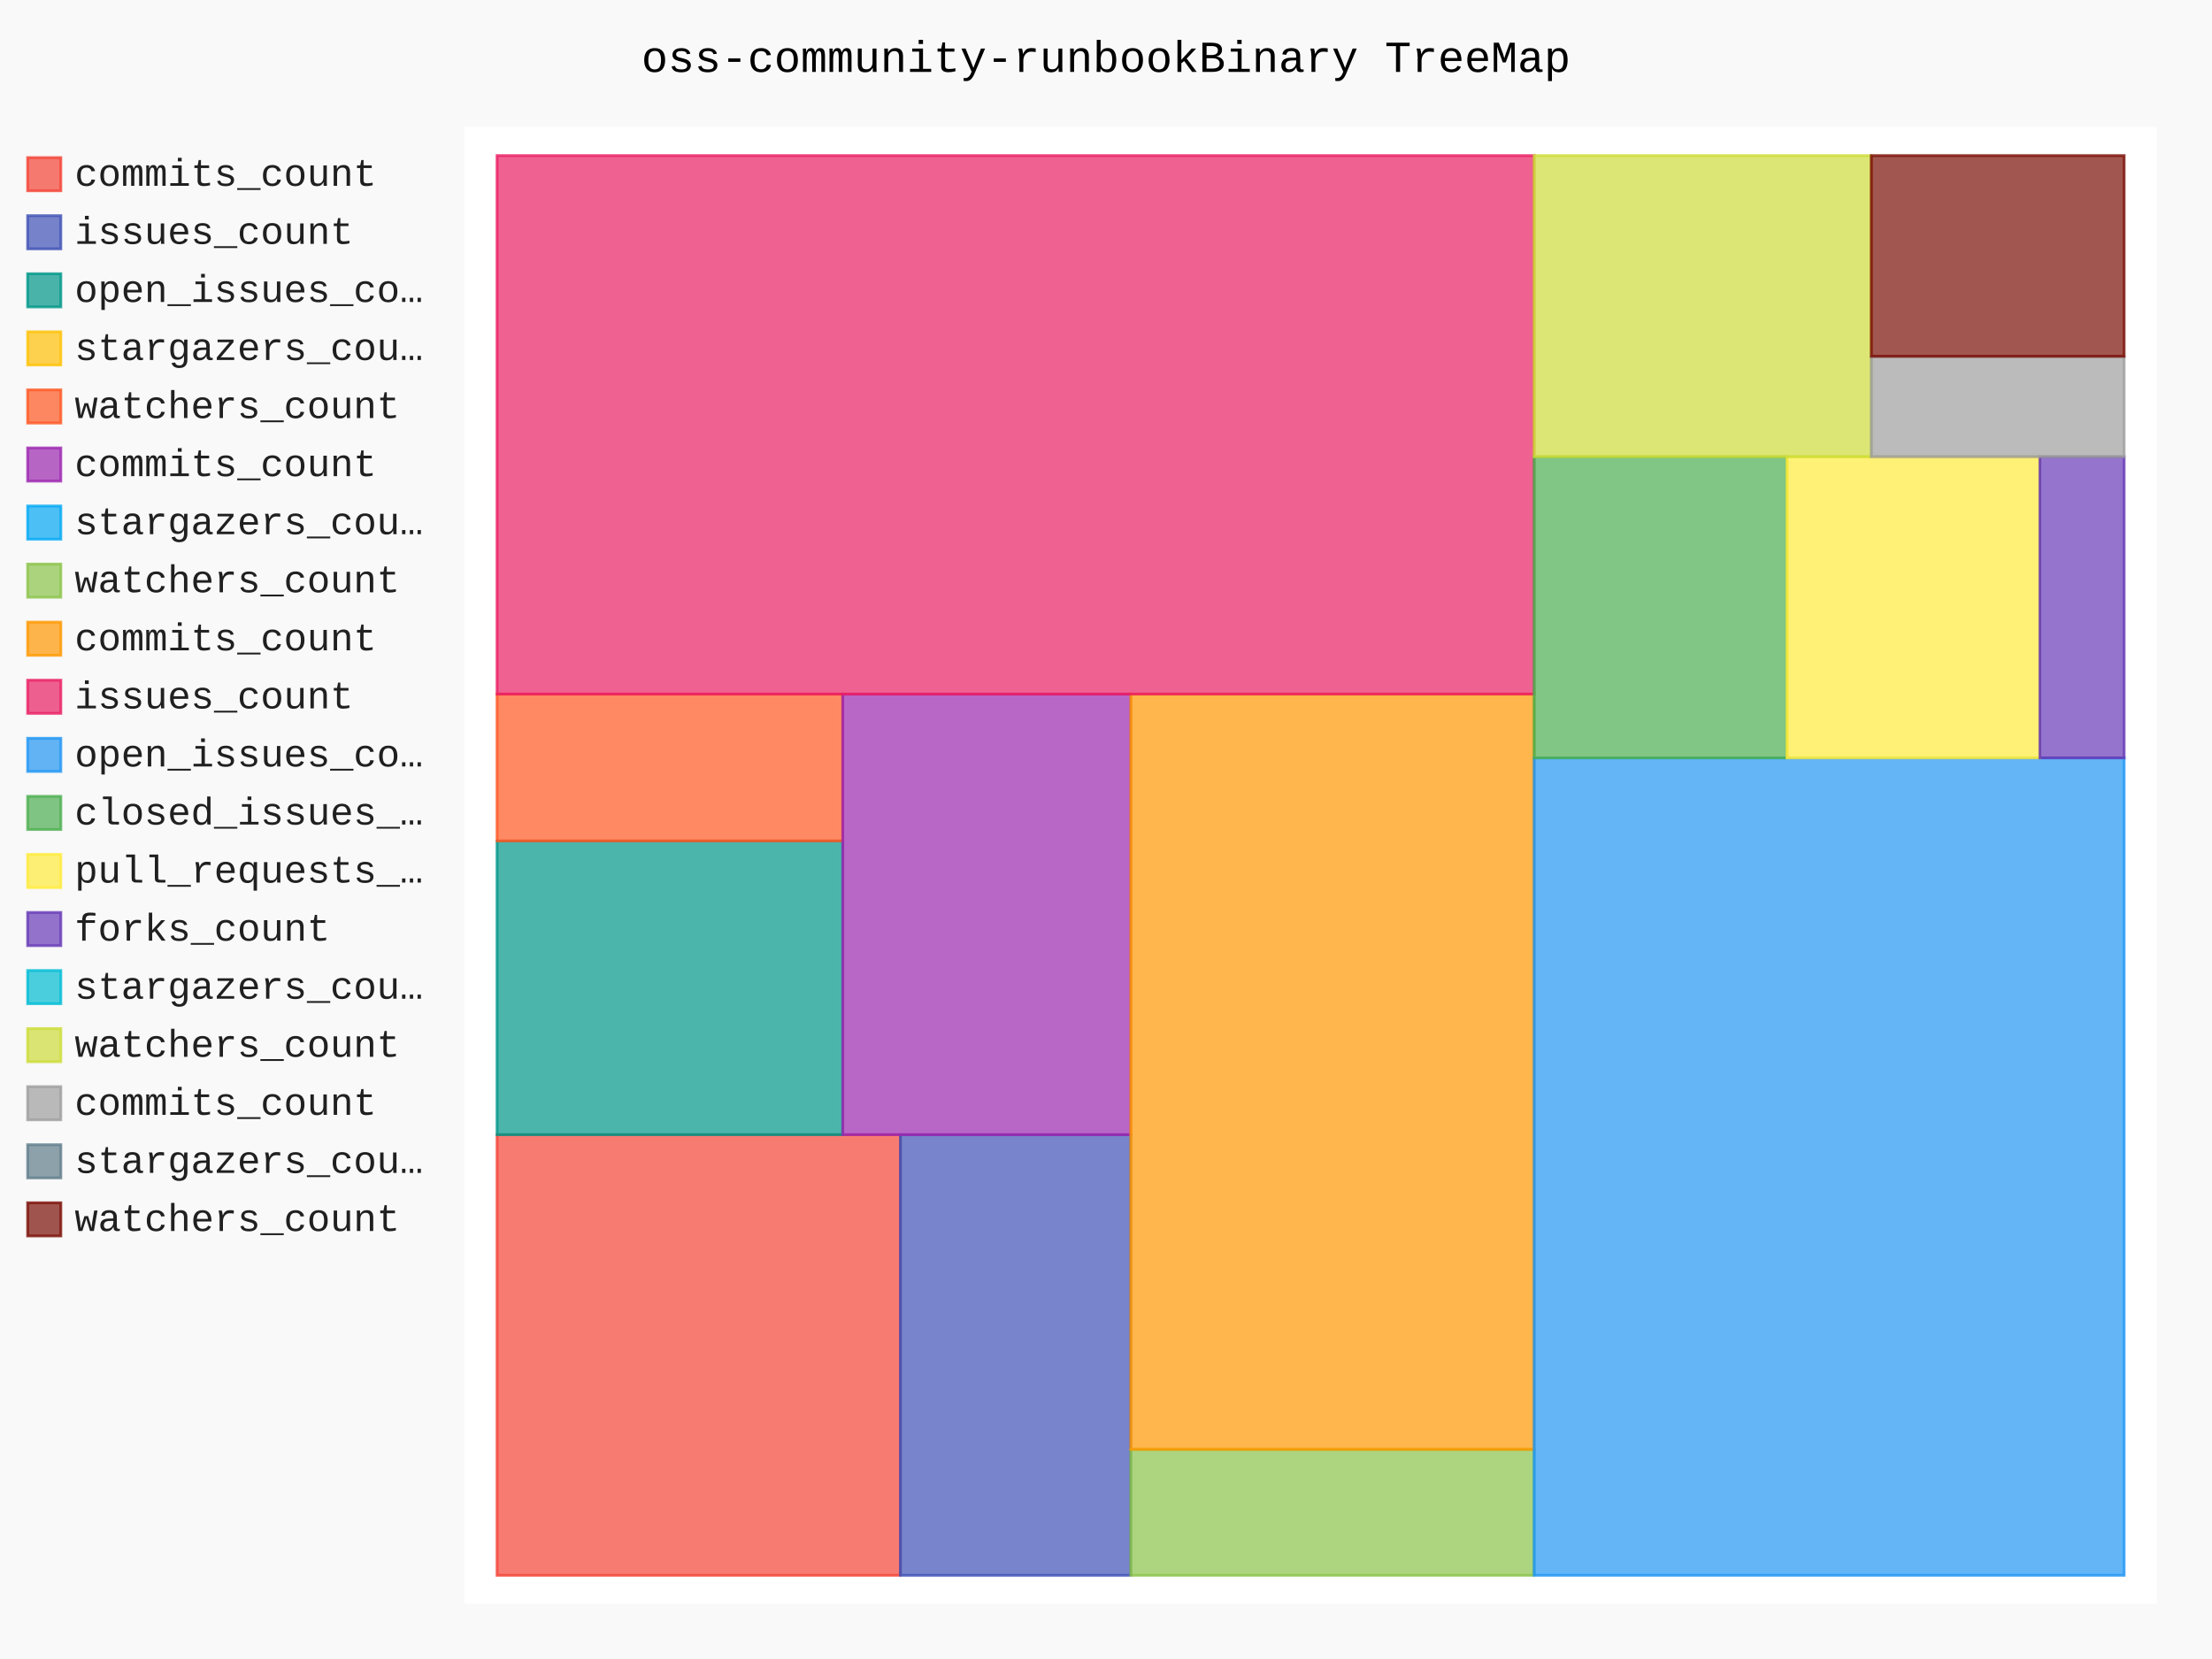
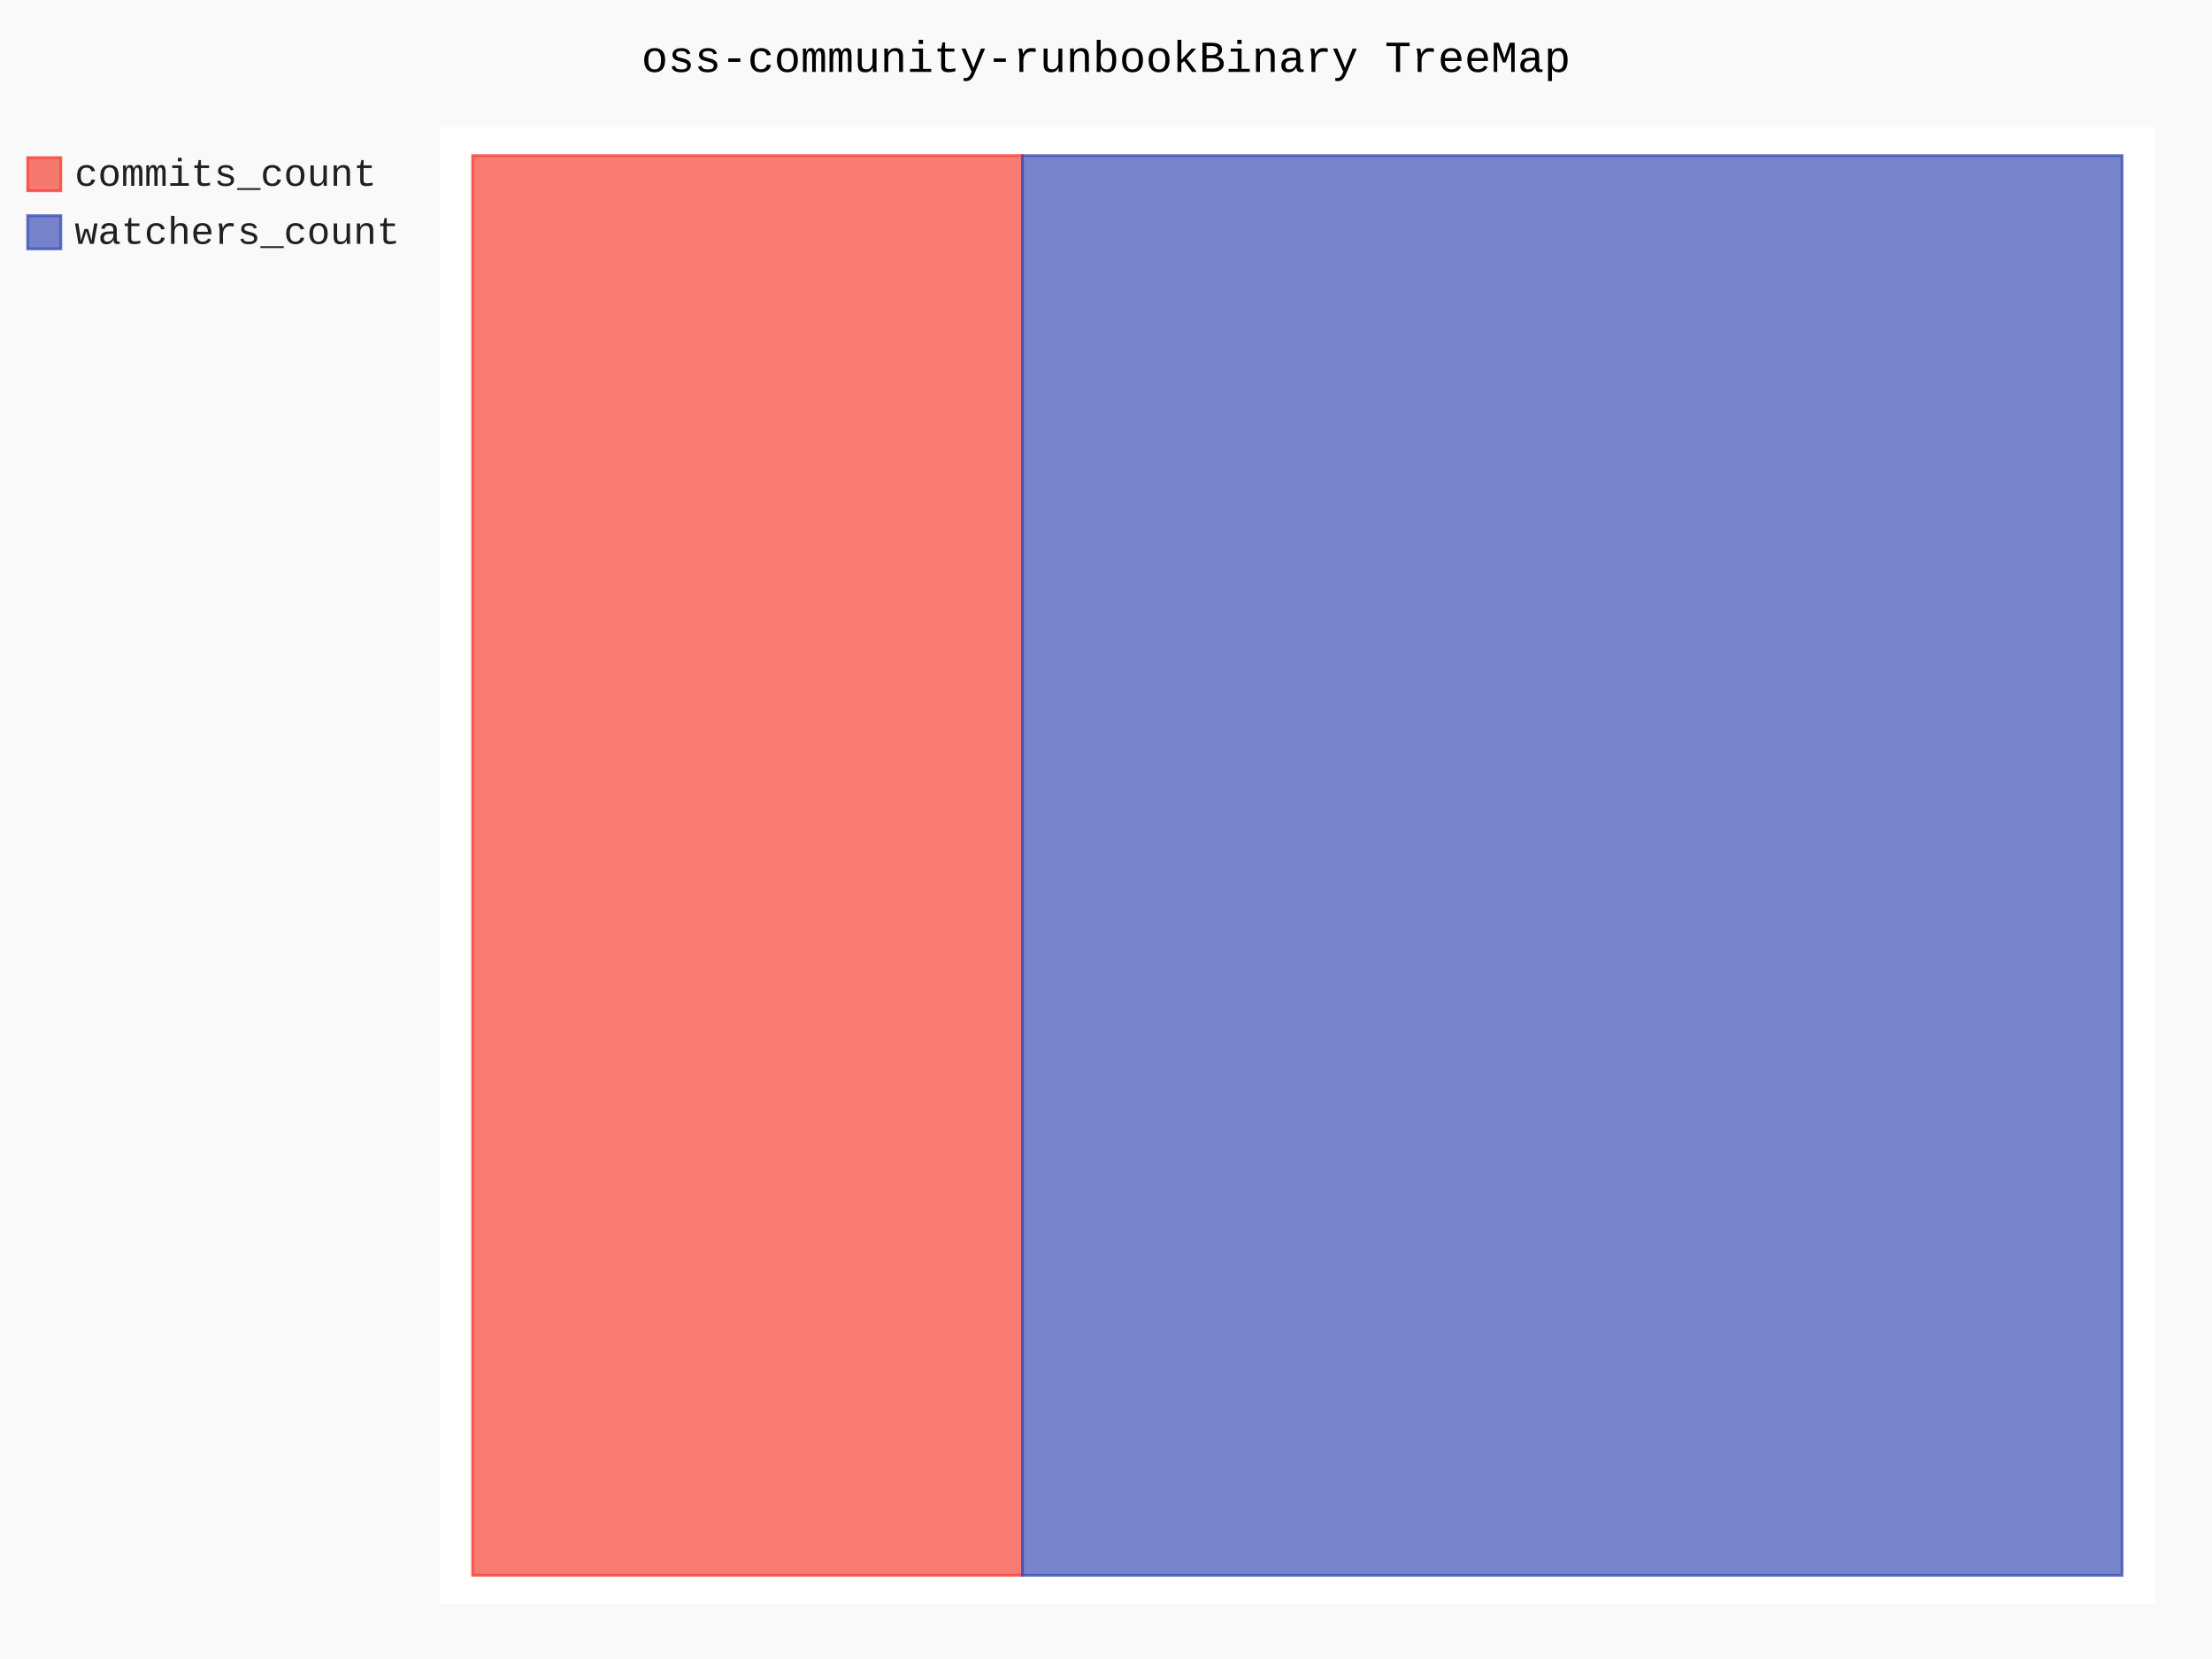
- <svg xmlns="http://www.w3.org/2000/svg" id="chart-81d5522b-9136-4372-a3d3-0214c6725b35" class="pygal-chart" viewBox="0 0 800 600">
+ <svg xmlns="http://www.w3.org/2000/svg" id="chart-efaefeb0-c25b-4424-9096-0a1eb991040b" class="pygal-chart" viewBox="0 0 800 600">
  <defs>
-     <style type="text/css">#chart-81d5522b-9136-4372-a3d3-0214c6725b35{-webkit-user-select:none;-webkit-font-smoothing:antialiased;font-family:Consolas,"Liberation Mono",Menlo,Courier,monospace}#chart-81d5522b-9136-4372-a3d3-0214c6725b35 .title{font-family:Consolas,"Liberation Mono",Menlo,Courier,monospace;font-size:16px}#chart-81d5522b-9136-4372-a3d3-0214c6725b35 .legends .legend text{font-family:Consolas,"Liberation Mono",Menlo,Courier,monospace;font-size:14px}#chart-81d5522b-9136-4372-a3d3-0214c6725b35 .axis text{font-family:Consolas,"Liberation Mono",Menlo,Courier,monospace;font-size:10px}#chart-81d5522b-9136-4372-a3d3-0214c6725b35 .axis text.major{font-family:Consolas,"Liberation Mono",Menlo,Courier,monospace;font-size:10px}#chart-81d5522b-9136-4372-a3d3-0214c6725b35 .text-overlay text.value{font-family:Consolas,"Liberation Mono",Menlo,Courier,monospace;font-size:16px}#chart-81d5522b-9136-4372-a3d3-0214c6725b35 .text-overlay text.label{font-family:Consolas,"Liberation Mono",Menlo,Courier,monospace;font-size:10px}#chart-81d5522b-9136-4372-a3d3-0214c6725b35 .tooltip{font-family:Consolas,"Liberation Mono",Menlo,Courier,monospace;font-size:14px}#chart-81d5522b-9136-4372-a3d3-0214c6725b35 text.no_data{font-family:Consolas,"Liberation Mono",Menlo,Courier,monospace;font-size:64px}
- #chart-81d5522b-9136-4372-a3d3-0214c6725b35{background-color:rgba(249,249,249,1)}#chart-81d5522b-9136-4372-a3d3-0214c6725b35 path,#chart-81d5522b-9136-4372-a3d3-0214c6725b35 line,#chart-81d5522b-9136-4372-a3d3-0214c6725b35 rect,#chart-81d5522b-9136-4372-a3d3-0214c6725b35 circle{-webkit-transition:150ms;-moz-transition:150ms;transition:150ms}#chart-81d5522b-9136-4372-a3d3-0214c6725b35 .graph &gt; .background{fill:rgba(249,249,249,1)}#chart-81d5522b-9136-4372-a3d3-0214c6725b35 .plot &gt; .background{fill:rgba(255,255,255,1)}#chart-81d5522b-9136-4372-a3d3-0214c6725b35 .graph{fill:rgba(0,0,0,.87)}#chart-81d5522b-9136-4372-a3d3-0214c6725b35 text.no_data{fill:rgba(0,0,0,1)}#chart-81d5522b-9136-4372-a3d3-0214c6725b35 .title{fill:rgba(0,0,0,1)}#chart-81d5522b-9136-4372-a3d3-0214c6725b35 .legends .legend text{fill:rgba(0,0,0,.87)}#chart-81d5522b-9136-4372-a3d3-0214c6725b35 .legends .legend:hover text{fill:rgba(0,0,0,1)}#chart-81d5522b-9136-4372-a3d3-0214c6725b35 .axis .line{stroke:rgba(0,0,0,1)}#chart-81d5522b-9136-4372-a3d3-0214c6725b35 .axis .guide.line{stroke:rgba(0,0,0,.54)}#chart-81d5522b-9136-4372-a3d3-0214c6725b35 .axis .major.line{stroke:rgba(0,0,0,.87)}#chart-81d5522b-9136-4372-a3d3-0214c6725b35 .axis text.major{fill:rgba(0,0,0,1)}#chart-81d5522b-9136-4372-a3d3-0214c6725b35 .axis.y .guides:hover .guide.line,#chart-81d5522b-9136-4372-a3d3-0214c6725b35 .line-graph .axis.x .guides:hover .guide.line,#chart-81d5522b-9136-4372-a3d3-0214c6725b35 .stackedline-graph .axis.x .guides:hover .guide.line,#chart-81d5522b-9136-4372-a3d3-0214c6725b35 .xy-graph .axis.x .guides:hover .guide.line{stroke:rgba(0,0,0,1)}#chart-81d5522b-9136-4372-a3d3-0214c6725b35 .axis .guides:hover text{fill:rgba(0,0,0,1)}#chart-81d5522b-9136-4372-a3d3-0214c6725b35 .reactive{fill-opacity:.7;stroke-opacity:.8;stroke-width:1}#chart-81d5522b-9136-4372-a3d3-0214c6725b35 .ci{stroke:rgba(0,0,0,.87)}#chart-81d5522b-9136-4372-a3d3-0214c6725b35 .reactive.active,#chart-81d5522b-9136-4372-a3d3-0214c6725b35 .active .reactive{fill-opacity:.8;stroke-opacity:.9;stroke-width:4}#chart-81d5522b-9136-4372-a3d3-0214c6725b35 .ci .reactive.active{stroke-width:1.5}#chart-81d5522b-9136-4372-a3d3-0214c6725b35 .series text{fill:rgba(0,0,0,1)}#chart-81d5522b-9136-4372-a3d3-0214c6725b35 .tooltip rect{fill:rgba(255,255,255,1);stroke:rgba(0,0,0,1);-webkit-transition:opacity 150ms;-moz-transition:opacity 150ms;transition:opacity 150ms}#chart-81d5522b-9136-4372-a3d3-0214c6725b35 .tooltip .label{fill:rgba(0,0,0,.87)}#chart-81d5522b-9136-4372-a3d3-0214c6725b35 .tooltip .label{fill:rgba(0,0,0,.87)}#chart-81d5522b-9136-4372-a3d3-0214c6725b35 .tooltip .legend{font-size:.8em;fill:rgba(0,0,0,.54)}#chart-81d5522b-9136-4372-a3d3-0214c6725b35 .tooltip .x_label{font-size:.6em;fill:rgba(0,0,0,1)}#chart-81d5522b-9136-4372-a3d3-0214c6725b35 .tooltip .xlink{font-size:.5em;text-decoration:underline}#chart-81d5522b-9136-4372-a3d3-0214c6725b35 .tooltip .value{font-size:1.5em}#chart-81d5522b-9136-4372-a3d3-0214c6725b35 .bound{font-size:.5em}#chart-81d5522b-9136-4372-a3d3-0214c6725b35 .max-value{font-size:.75em;fill:rgba(0,0,0,.54)}#chart-81d5522b-9136-4372-a3d3-0214c6725b35 .map-element{fill:rgba(255,255,255,1);stroke:rgba(0,0,0,.54) !important}#chart-81d5522b-9136-4372-a3d3-0214c6725b35 .map-element .reactive{fill-opacity:inherit;stroke-opacity:inherit}#chart-81d5522b-9136-4372-a3d3-0214c6725b35 .color-0,#chart-81d5522b-9136-4372-a3d3-0214c6725b35 .color-0 a:visited{stroke:#f44336;fill:#f44336}#chart-81d5522b-9136-4372-a3d3-0214c6725b35 .color-1,#chart-81d5522b-9136-4372-a3d3-0214c6725b35 .color-1 a:visited{stroke:#3f51b5;fill:#3f51b5}#chart-81d5522b-9136-4372-a3d3-0214c6725b35 .color-2,#chart-81d5522b-9136-4372-a3d3-0214c6725b35 .color-2 a:visited{stroke:#009688;fill:#009688}#chart-81d5522b-9136-4372-a3d3-0214c6725b35 .color-3,#chart-81d5522b-9136-4372-a3d3-0214c6725b35 .color-3 a:visited{stroke:#ffc107;fill:#ffc107}#chart-81d5522b-9136-4372-a3d3-0214c6725b35 .color-4,#chart-81d5522b-9136-4372-a3d3-0214c6725b35 .color-4 a:visited{stroke:#ff5722;fill:#ff5722}#chart-81d5522b-9136-4372-a3d3-0214c6725b35 .color-5,#chart-81d5522b-9136-4372-a3d3-0214c6725b35 .color-5 a:visited{stroke:#9c27b0;fill:#9c27b0}#chart-81d5522b-9136-4372-a3d3-0214c6725b35 .color-6,#chart-81d5522b-9136-4372-a3d3-0214c6725b35 .color-6 a:visited{stroke:#03a9f4;fill:#03a9f4}#chart-81d5522b-9136-4372-a3d3-0214c6725b35 .color-7,#chart-81d5522b-9136-4372-a3d3-0214c6725b35 .color-7 a:visited{stroke:#8bc34a;fill:#8bc34a}#chart-81d5522b-9136-4372-a3d3-0214c6725b35 .color-8,#chart-81d5522b-9136-4372-a3d3-0214c6725b35 .color-8 a:visited{stroke:#ff9800;fill:#ff9800}#chart-81d5522b-9136-4372-a3d3-0214c6725b35 .color-9,#chart-81d5522b-9136-4372-a3d3-0214c6725b35 .color-9 a:visited{stroke:#e91e63;fill:#e91e63}#chart-81d5522b-9136-4372-a3d3-0214c6725b35 .color-10,#chart-81d5522b-9136-4372-a3d3-0214c6725b35 .color-10 a:visited{stroke:#2196f3;fill:#2196f3}#chart-81d5522b-9136-4372-a3d3-0214c6725b35 .color-11,#chart-81d5522b-9136-4372-a3d3-0214c6725b35 .color-11 a:visited{stroke:#4caf50;fill:#4caf50}#chart-81d5522b-9136-4372-a3d3-0214c6725b35 .color-12,#chart-81d5522b-9136-4372-a3d3-0214c6725b35 .color-12 a:visited{stroke:#ffeb3b;fill:#ffeb3b}#chart-81d5522b-9136-4372-a3d3-0214c6725b35 .color-13,#chart-81d5522b-9136-4372-a3d3-0214c6725b35 .color-13 a:visited{stroke:#673ab7;fill:#673ab7}#chart-81d5522b-9136-4372-a3d3-0214c6725b35 .color-14,#chart-81d5522b-9136-4372-a3d3-0214c6725b35 .color-14 a:visited{stroke:#00bcd4;fill:#00bcd4}#chart-81d5522b-9136-4372-a3d3-0214c6725b35 .color-15,#chart-81d5522b-9136-4372-a3d3-0214c6725b35 .color-15 a:visited{stroke:#cddc39;fill:#cddc39}#chart-81d5522b-9136-4372-a3d3-0214c6725b35 .color-16,#chart-81d5522b-9136-4372-a3d3-0214c6725b35 .color-16 a:visited{stroke:#9e9e9e;fill:#9e9e9e}#chart-81d5522b-9136-4372-a3d3-0214c6725b35 .color-17,#chart-81d5522b-9136-4372-a3d3-0214c6725b35 .color-17 a:visited{stroke:#607d8b;fill:#607d8b}#chart-81d5522b-9136-4372-a3d3-0214c6725b35 .color-18,#chart-81d5522b-9136-4372-a3d3-0214c6725b35 .color-18 a:visited{stroke:#7b0f07;fill:#7b0f07}#chart-81d5522b-9136-4372-a3d3-0214c6725b35 .text-overlay .color-0 text{fill:black}#chart-81d5522b-9136-4372-a3d3-0214c6725b35 .text-overlay .color-1 text{fill:black}#chart-81d5522b-9136-4372-a3d3-0214c6725b35 .text-overlay .color-2 text{fill:black}#chart-81d5522b-9136-4372-a3d3-0214c6725b35 .text-overlay .color-3 text{fill:black}#chart-81d5522b-9136-4372-a3d3-0214c6725b35 .text-overlay .color-4 text{fill:black}#chart-81d5522b-9136-4372-a3d3-0214c6725b35 .text-overlay .color-5 text{fill:black}#chart-81d5522b-9136-4372-a3d3-0214c6725b35 .text-overlay .color-6 text{fill:black}#chart-81d5522b-9136-4372-a3d3-0214c6725b35 .text-overlay .color-7 text{fill:black}#chart-81d5522b-9136-4372-a3d3-0214c6725b35 .text-overlay .color-8 text{fill:black}#chart-81d5522b-9136-4372-a3d3-0214c6725b35 .text-overlay .color-9 text{fill:black}#chart-81d5522b-9136-4372-a3d3-0214c6725b35 .text-overlay .color-10 text{fill:black}#chart-81d5522b-9136-4372-a3d3-0214c6725b35 .text-overlay .color-11 text{fill:black}#chart-81d5522b-9136-4372-a3d3-0214c6725b35 .text-overlay .color-12 text{fill:black}#chart-81d5522b-9136-4372-a3d3-0214c6725b35 .text-overlay .color-13 text{fill:black}#chart-81d5522b-9136-4372-a3d3-0214c6725b35 .text-overlay .color-14 text{fill:black}#chart-81d5522b-9136-4372-a3d3-0214c6725b35 .text-overlay .color-15 text{fill:black}#chart-81d5522b-9136-4372-a3d3-0214c6725b35 .text-overlay .color-16 text{fill:black}#chart-81d5522b-9136-4372-a3d3-0214c6725b35 .text-overlay .color-17 text{fill:black}#chart-81d5522b-9136-4372-a3d3-0214c6725b35 .text-overlay .color-18 text{fill:black}
- #chart-81d5522b-9136-4372-a3d3-0214c6725b35 text.no_data{text-anchor:middle}#chart-81d5522b-9136-4372-a3d3-0214c6725b35 .guide.line{fill:none}#chart-81d5522b-9136-4372-a3d3-0214c6725b35 .centered{text-anchor:middle}#chart-81d5522b-9136-4372-a3d3-0214c6725b35 .title{text-anchor:middle}#chart-81d5522b-9136-4372-a3d3-0214c6725b35 .legends .legend text{fill-opacity:1}#chart-81d5522b-9136-4372-a3d3-0214c6725b35 .axis.x text{text-anchor:middle}#chart-81d5522b-9136-4372-a3d3-0214c6725b35 .axis.x:not(.web) text[transform]{text-anchor:start}#chart-81d5522b-9136-4372-a3d3-0214c6725b35 .axis.x:not(.web) text[transform].backwards{text-anchor:end}#chart-81d5522b-9136-4372-a3d3-0214c6725b35 .axis.y text{text-anchor:end}#chart-81d5522b-9136-4372-a3d3-0214c6725b35 .axis.y text[transform].backwards{text-anchor:start}#chart-81d5522b-9136-4372-a3d3-0214c6725b35 .axis.y2 text{text-anchor:start}#chart-81d5522b-9136-4372-a3d3-0214c6725b35 .axis.y2 text[transform].backwards{text-anchor:end}#chart-81d5522b-9136-4372-a3d3-0214c6725b35 .axis .guide.line{stroke-dasharray:4,4;stroke:black}#chart-81d5522b-9136-4372-a3d3-0214c6725b35 .axis .major.guide.line{stroke-dasharray:6,6;stroke:black}#chart-81d5522b-9136-4372-a3d3-0214c6725b35 .horizontal .axis.y .guide.line,#chart-81d5522b-9136-4372-a3d3-0214c6725b35 .horizontal .axis.y2 .guide.line,#chart-81d5522b-9136-4372-a3d3-0214c6725b35 .vertical .axis.x .guide.line{opacity:0}#chart-81d5522b-9136-4372-a3d3-0214c6725b35 .horizontal .axis.always_show .guide.line,#chart-81d5522b-9136-4372-a3d3-0214c6725b35 .vertical .axis.always_show .guide.line{opacity:1 !important}#chart-81d5522b-9136-4372-a3d3-0214c6725b35 .axis.y .guides:hover .guide.line,#chart-81d5522b-9136-4372-a3d3-0214c6725b35 .axis.y2 .guides:hover .guide.line,#chart-81d5522b-9136-4372-a3d3-0214c6725b35 .axis.x .guides:hover .guide.line{opacity:1}#chart-81d5522b-9136-4372-a3d3-0214c6725b35 .axis .guides:hover text{opacity:1}#chart-81d5522b-9136-4372-a3d3-0214c6725b35 .nofill{fill:none}#chart-81d5522b-9136-4372-a3d3-0214c6725b35 .subtle-fill{fill-opacity:.2}#chart-81d5522b-9136-4372-a3d3-0214c6725b35 .dot{stroke-width:1px;fill-opacity:1;stroke-opacity:1}#chart-81d5522b-9136-4372-a3d3-0214c6725b35 .dot.active{stroke-width:5px}#chart-81d5522b-9136-4372-a3d3-0214c6725b35 .dot.negative{fill:transparent}#chart-81d5522b-9136-4372-a3d3-0214c6725b35 text,#chart-81d5522b-9136-4372-a3d3-0214c6725b35 tspan{stroke:none !important}#chart-81d5522b-9136-4372-a3d3-0214c6725b35 .series text.active{opacity:1}#chart-81d5522b-9136-4372-a3d3-0214c6725b35 .tooltip rect{fill-opacity:.95;stroke-width:.5}#chart-81d5522b-9136-4372-a3d3-0214c6725b35 .tooltip text{fill-opacity:1}#chart-81d5522b-9136-4372-a3d3-0214c6725b35 .showable{visibility:hidden}#chart-81d5522b-9136-4372-a3d3-0214c6725b35 .showable.shown{visibility:visible}#chart-81d5522b-9136-4372-a3d3-0214c6725b35 .gauge-background{fill:rgba(229,229,229,1);stroke:none}#chart-81d5522b-9136-4372-a3d3-0214c6725b35 .bg-lines{stroke:rgba(249,249,249,1);stroke-width:2px}</style>
+     <style type="text/css">#chart-efaefeb0-c25b-4424-9096-0a1eb991040b{-webkit-user-select:none;-webkit-font-smoothing:antialiased;font-family:Consolas,"Liberation Mono",Menlo,Courier,monospace}#chart-efaefeb0-c25b-4424-9096-0a1eb991040b .title{font-family:Consolas,"Liberation Mono",Menlo,Courier,monospace;font-size:16px}#chart-efaefeb0-c25b-4424-9096-0a1eb991040b .legends .legend text{font-family:Consolas,"Liberation Mono",Menlo,Courier,monospace;font-size:14px}#chart-efaefeb0-c25b-4424-9096-0a1eb991040b .axis text{font-family:Consolas,"Liberation Mono",Menlo,Courier,monospace;font-size:10px}#chart-efaefeb0-c25b-4424-9096-0a1eb991040b .axis text.major{font-family:Consolas,"Liberation Mono",Menlo,Courier,monospace;font-size:10px}#chart-efaefeb0-c25b-4424-9096-0a1eb991040b .text-overlay text.value{font-family:Consolas,"Liberation Mono",Menlo,Courier,monospace;font-size:16px}#chart-efaefeb0-c25b-4424-9096-0a1eb991040b .text-overlay text.label{font-family:Consolas,"Liberation Mono",Menlo,Courier,monospace;font-size:10px}#chart-efaefeb0-c25b-4424-9096-0a1eb991040b .tooltip{font-family:Consolas,"Liberation Mono",Menlo,Courier,monospace;font-size:14px}#chart-efaefeb0-c25b-4424-9096-0a1eb991040b text.no_data{font-family:Consolas,"Liberation Mono",Menlo,Courier,monospace;font-size:64px}
+ #chart-efaefeb0-c25b-4424-9096-0a1eb991040b{background-color:rgba(249,249,249,1)}#chart-efaefeb0-c25b-4424-9096-0a1eb991040b path,#chart-efaefeb0-c25b-4424-9096-0a1eb991040b line,#chart-efaefeb0-c25b-4424-9096-0a1eb991040b rect,#chart-efaefeb0-c25b-4424-9096-0a1eb991040b circle{-webkit-transition:150ms;-moz-transition:150ms;transition:150ms}#chart-efaefeb0-c25b-4424-9096-0a1eb991040b .graph &gt; .background{fill:rgba(249,249,249,1)}#chart-efaefeb0-c25b-4424-9096-0a1eb991040b .plot &gt; .background{fill:rgba(255,255,255,1)}#chart-efaefeb0-c25b-4424-9096-0a1eb991040b .graph{fill:rgba(0,0,0,.87)}#chart-efaefeb0-c25b-4424-9096-0a1eb991040b text.no_data{fill:rgba(0,0,0,1)}#chart-efaefeb0-c25b-4424-9096-0a1eb991040b .title{fill:rgba(0,0,0,1)}#chart-efaefeb0-c25b-4424-9096-0a1eb991040b .legends .legend text{fill:rgba(0,0,0,.87)}#chart-efaefeb0-c25b-4424-9096-0a1eb991040b .legends .legend:hover text{fill:rgba(0,0,0,1)}#chart-efaefeb0-c25b-4424-9096-0a1eb991040b .axis .line{stroke:rgba(0,0,0,1)}#chart-efaefeb0-c25b-4424-9096-0a1eb991040b .axis .guide.line{stroke:rgba(0,0,0,.54)}#chart-efaefeb0-c25b-4424-9096-0a1eb991040b .axis .major.line{stroke:rgba(0,0,0,.87)}#chart-efaefeb0-c25b-4424-9096-0a1eb991040b .axis text.major{fill:rgba(0,0,0,1)}#chart-efaefeb0-c25b-4424-9096-0a1eb991040b .axis.y .guides:hover .guide.line,#chart-efaefeb0-c25b-4424-9096-0a1eb991040b .line-graph .axis.x .guides:hover .guide.line,#chart-efaefeb0-c25b-4424-9096-0a1eb991040b .stackedline-graph .axis.x .guides:hover .guide.line,#chart-efaefeb0-c25b-4424-9096-0a1eb991040b .xy-graph .axis.x .guides:hover .guide.line{stroke:rgba(0,0,0,1)}#chart-efaefeb0-c25b-4424-9096-0a1eb991040b .axis .guides:hover text{fill:rgba(0,0,0,1)}#chart-efaefeb0-c25b-4424-9096-0a1eb991040b .reactive{fill-opacity:.7;stroke-opacity:.8;stroke-width:1}#chart-efaefeb0-c25b-4424-9096-0a1eb991040b .ci{stroke:rgba(0,0,0,.87)}#chart-efaefeb0-c25b-4424-9096-0a1eb991040b .reactive.active,#chart-efaefeb0-c25b-4424-9096-0a1eb991040b .active .reactive{fill-opacity:.8;stroke-opacity:.9;stroke-width:4}#chart-efaefeb0-c25b-4424-9096-0a1eb991040b .ci .reactive.active{stroke-width:1.5}#chart-efaefeb0-c25b-4424-9096-0a1eb991040b .series text{fill:rgba(0,0,0,1)}#chart-efaefeb0-c25b-4424-9096-0a1eb991040b .tooltip rect{fill:rgba(255,255,255,1);stroke:rgba(0,0,0,1);-webkit-transition:opacity 150ms;-moz-transition:opacity 150ms;transition:opacity 150ms}#chart-efaefeb0-c25b-4424-9096-0a1eb991040b .tooltip .label{fill:rgba(0,0,0,.87)}#chart-efaefeb0-c25b-4424-9096-0a1eb991040b .tooltip .label{fill:rgba(0,0,0,.87)}#chart-efaefeb0-c25b-4424-9096-0a1eb991040b .tooltip .legend{font-size:.8em;fill:rgba(0,0,0,.54)}#chart-efaefeb0-c25b-4424-9096-0a1eb991040b .tooltip .x_label{font-size:.6em;fill:rgba(0,0,0,1)}#chart-efaefeb0-c25b-4424-9096-0a1eb991040b .tooltip .xlink{font-size:.5em;text-decoration:underline}#chart-efaefeb0-c25b-4424-9096-0a1eb991040b .tooltip .value{font-size:1.5em}#chart-efaefeb0-c25b-4424-9096-0a1eb991040b .bound{font-size:.5em}#chart-efaefeb0-c25b-4424-9096-0a1eb991040b .max-value{font-size:.75em;fill:rgba(0,0,0,.54)}#chart-efaefeb0-c25b-4424-9096-0a1eb991040b .map-element{fill:rgba(255,255,255,1);stroke:rgba(0,0,0,.54) !important}#chart-efaefeb0-c25b-4424-9096-0a1eb991040b .map-element .reactive{fill-opacity:inherit;stroke-opacity:inherit}#chart-efaefeb0-c25b-4424-9096-0a1eb991040b .color-0,#chart-efaefeb0-c25b-4424-9096-0a1eb991040b .color-0 a:visited{stroke:#F44336;fill:#F44336}#chart-efaefeb0-c25b-4424-9096-0a1eb991040b .color-1,#chart-efaefeb0-c25b-4424-9096-0a1eb991040b .color-1 a:visited{stroke:#3F51B5;fill:#3F51B5}#chart-efaefeb0-c25b-4424-9096-0a1eb991040b .text-overlay .color-0 text{fill:black}#chart-efaefeb0-c25b-4424-9096-0a1eb991040b .text-overlay .color-1 text{fill:black}
+ #chart-efaefeb0-c25b-4424-9096-0a1eb991040b text.no_data{text-anchor:middle}#chart-efaefeb0-c25b-4424-9096-0a1eb991040b .guide.line{fill:none}#chart-efaefeb0-c25b-4424-9096-0a1eb991040b .centered{text-anchor:middle}#chart-efaefeb0-c25b-4424-9096-0a1eb991040b .title{text-anchor:middle}#chart-efaefeb0-c25b-4424-9096-0a1eb991040b .legends .legend text{fill-opacity:1}#chart-efaefeb0-c25b-4424-9096-0a1eb991040b .axis.x text{text-anchor:middle}#chart-efaefeb0-c25b-4424-9096-0a1eb991040b .axis.x:not(.web) text[transform]{text-anchor:start}#chart-efaefeb0-c25b-4424-9096-0a1eb991040b .axis.x:not(.web) text[transform].backwards{text-anchor:end}#chart-efaefeb0-c25b-4424-9096-0a1eb991040b .axis.y text{text-anchor:end}#chart-efaefeb0-c25b-4424-9096-0a1eb991040b .axis.y text[transform].backwards{text-anchor:start}#chart-efaefeb0-c25b-4424-9096-0a1eb991040b .axis.y2 text{text-anchor:start}#chart-efaefeb0-c25b-4424-9096-0a1eb991040b .axis.y2 text[transform].backwards{text-anchor:end}#chart-efaefeb0-c25b-4424-9096-0a1eb991040b .axis .guide.line{stroke-dasharray:4,4;stroke:black}#chart-efaefeb0-c25b-4424-9096-0a1eb991040b .axis .major.guide.line{stroke-dasharray:6,6;stroke:black}#chart-efaefeb0-c25b-4424-9096-0a1eb991040b .horizontal .axis.y .guide.line,#chart-efaefeb0-c25b-4424-9096-0a1eb991040b .horizontal .axis.y2 .guide.line,#chart-efaefeb0-c25b-4424-9096-0a1eb991040b .vertical .axis.x .guide.line{opacity:0}#chart-efaefeb0-c25b-4424-9096-0a1eb991040b .horizontal .axis.always_show .guide.line,#chart-efaefeb0-c25b-4424-9096-0a1eb991040b .vertical .axis.always_show .guide.line{opacity:1 !important}#chart-efaefeb0-c25b-4424-9096-0a1eb991040b .axis.y .guides:hover .guide.line,#chart-efaefeb0-c25b-4424-9096-0a1eb991040b .axis.y2 .guides:hover .guide.line,#chart-efaefeb0-c25b-4424-9096-0a1eb991040b .axis.x .guides:hover .guide.line{opacity:1}#chart-efaefeb0-c25b-4424-9096-0a1eb991040b .axis .guides:hover text{opacity:1}#chart-efaefeb0-c25b-4424-9096-0a1eb991040b .nofill{fill:none}#chart-efaefeb0-c25b-4424-9096-0a1eb991040b .subtle-fill{fill-opacity:.2}#chart-efaefeb0-c25b-4424-9096-0a1eb991040b .dot{stroke-width:1px;fill-opacity:1;stroke-opacity:1}#chart-efaefeb0-c25b-4424-9096-0a1eb991040b .dot.active{stroke-width:5px}#chart-efaefeb0-c25b-4424-9096-0a1eb991040b .dot.negative{fill:transparent}#chart-efaefeb0-c25b-4424-9096-0a1eb991040b text,#chart-efaefeb0-c25b-4424-9096-0a1eb991040b tspan{stroke:none !important}#chart-efaefeb0-c25b-4424-9096-0a1eb991040b .series text.active{opacity:1}#chart-efaefeb0-c25b-4424-9096-0a1eb991040b .tooltip rect{fill-opacity:.95;stroke-width:.5}#chart-efaefeb0-c25b-4424-9096-0a1eb991040b .tooltip text{fill-opacity:1}#chart-efaefeb0-c25b-4424-9096-0a1eb991040b .showable{visibility:hidden}#chart-efaefeb0-c25b-4424-9096-0a1eb991040b .showable.shown{visibility:visible}#chart-efaefeb0-c25b-4424-9096-0a1eb991040b .gauge-background{fill:rgba(229,229,229,1);stroke:none}#chart-efaefeb0-c25b-4424-9096-0a1eb991040b .bg-lines{stroke:rgba(249,249,249,1);stroke-width:2px}</style>
  </defs>
  <g class="graph treemap-graph vertical">
    <rect x="0" y="0" width="800" height="600" class="background" />
-     <g transform="translate(168, 46)" class="plot">
-       <rect x="0" y="0" width="612.0" height="534" class="background" />
+     <g transform="translate(159, 46)" class="plot">
+       <rect x="0" y="0" width="620.4" height="534" class="background" />
      <g class="series serie-0 color-0">
        <g class="rects">
          <g class="rect">
-             <rect x="11.769" y="364.381" width="145.858" height="159.35" class="rect reactive tooltip-trigger" />
+             <rect x="11.931" y="10.269" width="198.846" height="513.462" class="rect reactive tooltip-trigger" />
          </g>
        </g>
      </g>
      <g class="series serie-1 color-1">
        <g class="rects">
          <g class="rect">
-             <rect x="157.627" y="364.381" width="83.347" height="159.35" class="rect reactive tooltip-trigger" />
-           </g>
-         </g>
-       </g>
-       <g class="series serie-2 color-2">
-         <g class="rects">
-           <g class="rect">
-             <rect x="11.769" y="258.147" width="125.021" height="106.233" class="rect reactive tooltip-trigger" />
-           </g>
-         </g>
-       </g>
-       <g class="series serie-4 color-4">
-         <g class="rects">
-           <g class="rect">
-             <rect x="11.769" y="205.031" width="125.021" height="53.117" class="rect reactive tooltip-trigger" />
-           </g>
-         </g>
-       </g>
-       <g class="series serie-5 color-5">
-         <g class="rects">
-           <g class="rect">
-             <rect x="136.79" y="205.031" width="104.184" height="159.35" class="rect reactive tooltip-trigger" />
-           </g>
-         </g>
-       </g>
-       <g class="series serie-7 color-7">
-         <g class="rects">
-           <g class="rect">
-             <rect x="240.975" y="478.202" width="145.858" height="45.529" class="rect reactive tooltip-trigger" />
-           </g>
-         </g>
-       </g>
-       <g class="series serie-8 color-8">
-         <g class="rects">
-           <g class="rect">
-             <rect x="240.975" y="205.031" width="145.858" height="273.172" class="rect reactive tooltip-trigger" />
-           </g>
-         </g>
-       </g>
-       <g class="series serie-9 color-9">
-         <g class="rects">
-           <g class="rect">
-             <rect x="11.769" y="10.269" width="375.063" height="194.761" class="rect reactive tooltip-trigger" />
-           </g>
-         </g>
-       </g>
-       <g class="series serie-10 color-10">
-         <g class="rects">
-           <g class="rect">
-             <rect x="386.833" y="228.101" width="213.398" height="295.629" class="rect reactive tooltip-trigger" />
-           </g>
-         </g>
-       </g>
-       <g class="series serie-11 color-11">
-         <g class="rects">
-           <g class="rect">
-             <rect x="386.833" y="119.185" width="91.456" height="108.916" class="rect reactive tooltip-trigger" />
-           </g>
-         </g>
-       </g>
-       <g class="series serie-12 color-12">
-         <g class="rects">
-           <g class="rect">
-             <rect x="478.289" y="119.185" width="91.456" height="108.916" class="rect reactive tooltip-trigger" />
-           </g>
-         </g>
-       </g>
-       <g class="series serie-13 color-13">
-         <g class="rects">
-           <g class="rect">
-             <rect x="569.745" y="119.185" width="30.485" height="108.916" class="rect reactive tooltip-trigger" />
-           </g>
-         </g>
-       </g>
-       <g class="series serie-15 color-15">
-         <g class="rects">
-           <g class="rect">
-             <rect x="386.833" y="10.269" width="121.942" height="108.916" class="rect reactive tooltip-trigger" />
-           </g>
-         </g>
-       </g>
-       <g class="series serie-16 color-16">
-         <g class="rects">
-           <g class="rect">
-             <rect x="508.774" y="82.88" width="91.456" height="36.305" class="rect reactive tooltip-trigger" />
-           </g>
-         </g>
-       </g>
-       <g class="series serie-18 color-18">
-         <g class="rects">
-           <g class="rect">
-             <rect x="508.774" y="10.269" width="91.456" height="72.611" class="rect reactive tooltip-trigger" />
+             <rect x="210.777" y="10.269" width="397.692" height="513.462" class="rect reactive tooltip-trigger" />
          </g>
        </g>
      </g>
    </g>
    <g class="titles">
      <text x="400.0" y="26" class="title plot_title">oss-community-runbookBinary TreeMap</text>
    </g>
-     <g transform="translate(168, 46)" class="plot overlay">
+     <g transform="translate(159, 46)" class="plot overlay">
      <g class="series serie-0 color-0" />
      <g class="series serie-1 color-1" />
-       <g class="series serie-2 color-2" />
-       <g class="series serie-4 color-4" />
-       <g class="series serie-5 color-5" />
-       <g class="series serie-7 color-7" />
-       <g class="series serie-8 color-8" />
-       <g class="series serie-9 color-9" />
-       <g class="series serie-10 color-10" />
-       <g class="series serie-11 color-11" />
-       <g class="series serie-12 color-12" />
-       <g class="series serie-13 color-13" />
-       <g class="series serie-15 color-15" />
-       <g class="series serie-16 color-16" />
-       <g class="series serie-18 color-18" />
    </g>
-     <g transform="translate(168, 46)" class="plot text-overlay">
+     <g transform="translate(159, 46)" class="plot text-overlay">
      <g class="series serie-0 color-0" />
      <g class="series serie-1 color-1" />
-       <g class="series serie-2 color-2" />
-       <g class="series serie-4 color-4" />
-       <g class="series serie-5 color-5" />
-       <g class="series serie-7 color-7" />
-       <g class="series serie-8 color-8" />
-       <g class="series serie-9 color-9" />
-       <g class="series serie-10 color-10" />
-       <g class="series serie-11 color-11" />
-       <g class="series serie-12 color-12" />
-       <g class="series serie-13 color-13" />
-       <g class="series serie-15 color-15" />
-       <g class="series serie-16 color-16" />
-       <g class="series serie-18 color-18" />
    </g>
-     <g transform="translate(168, 46)" class="plot tooltip-overlay">
+     <g transform="translate(159, 46)" class="plot tooltip-overlay">
      <g transform="translate(0 0)" style="opacity: 0" class="tooltip">
        <rect rx="0" ry="0" width="0" height="0" class="tooltip-box" />
        <g class="text" />
      </g>
    </g>
    <g transform="translate(10, 56)" class="legends">
      <g id="activate-serie-0" class="legend reactive activate-serie">
        <rect x="0.0" y="1.0" width="12" height="12" class="color-0 reactive" />
        <text x="17.0" y="11.2">commits_count</text>
      </g>
      <g id="activate-serie-1" class="legend reactive activate-serie">
        <rect x="0.0" y="22.0" width="12" height="12" class="color-1 reactive" />
-         <text x="17.0" y="32.2">issues_count</text>
-       </g>
-       <g id="activate-serie-2" class="legend reactive activate-serie">
-         <rect x="0.0" y="43.0" width="12" height="12" class="color-2 reactive" />
-         <text x="17.0" y="53.2">open_issues_co…</text>
-       </g>
-       <g id="activate-serie-3" class="legend reactive activate-serie">
-         <rect x="0.0" y="64.0" width="12" height="12" class="color-3 reactive" />
-         <text x="17.0" y="74.2">stargazers_cou…</text>
-       </g>
-       <g id="activate-serie-4" class="legend reactive activate-serie">
-         <rect x="0.0" y="85.0" width="12" height="12" class="color-4 reactive" />
-         <text x="17.0" y="95.2">watchers_count</text>
-       </g>
-       <g id="activate-serie-5" class="legend reactive activate-serie">
-         <rect x="0.0" y="106.0" width="12" height="12" class="color-5 reactive" />
-         <text x="17.0" y="116.2">commits_count</text>
-       </g>
-       <g id="activate-serie-6" class="legend reactive activate-serie">
-         <rect x="0.0" y="127.0" width="12" height="12" class="color-6 reactive" />
-         <text x="17.0" y="137.2">stargazers_cou…</text>
-       </g>
-       <g id="activate-serie-7" class="legend reactive activate-serie">
-         <rect x="0.0" y="148.0" width="12" height="12" class="color-7 reactive" />
-         <text x="17.0" y="158.2">watchers_count</text>
-       </g>
-       <g id="activate-serie-8" class="legend reactive activate-serie">
-         <rect x="0.0" y="169.0" width="12" height="12" class="color-8 reactive" />
-         <text x="17.0" y="179.2">commits_count</text>
-       </g>
-       <g id="activate-serie-9" class="legend reactive activate-serie">
-         <rect x="0.0" y="190.0" width="12" height="12" class="color-9 reactive" />
-         <text x="17.0" y="200.2">issues_count</text>
-       </g>
-       <g id="activate-serie-10" class="legend reactive activate-serie">
-         <rect x="0.0" y="211.0" width="12" height="12" class="color-10 reactive" />
-         <text x="17.0" y="221.2">open_issues_co…</text>
-       </g>
-       <g id="activate-serie-11" class="legend reactive activate-serie">
-         <rect x="0.0" y="232.0" width="12" height="12" class="color-11 reactive" />
-         <text x="17.0" y="242.2">closed_issues_…</text>
-       </g>
-       <g id="activate-serie-12" class="legend reactive activate-serie">
-         <rect x="0.0" y="253.0" width="12" height="12" class="color-12 reactive" />
-         <text x="17.0" y="263.2">pull_requests_…</text>
-       </g>
-       <g id="activate-serie-13" class="legend reactive activate-serie">
-         <rect x="0.0" y="274.0" width="12" height="12" class="color-13 reactive" />
-         <text x="17.0" y="284.2">forks_count</text>
-       </g>
-       <g id="activate-serie-14" class="legend reactive activate-serie">
-         <rect x="0.0" y="295.0" width="12" height="12" class="color-14 reactive" />
-         <text x="17.0" y="305.2">stargazers_cou…</text>
-       </g>
-       <g id="activate-serie-15" class="legend reactive activate-serie">
-         <rect x="0.0" y="316.0" width="12" height="12" class="color-15 reactive" />
-         <text x="17.0" y="326.2">watchers_count</text>
-       </g>
-       <g id="activate-serie-16" class="legend reactive activate-serie">
-         <rect x="0.0" y="337.0" width="12" height="12" class="color-16 reactive" />
-         <text x="17.0" y="347.2">commits_count</text>
-       </g>
-       <g id="activate-serie-17" class="legend reactive activate-serie">
-         <rect x="0.0" y="358.0" width="12" height="12" class="color-17 reactive" />
-         <text x="17.0" y="368.2">stargazers_cou…</text>
-       </g>
-       <g id="activate-serie-18" class="legend reactive activate-serie">
-         <rect x="0.0" y="379.0" width="12" height="12" class="color-18 reactive" />
-         <text x="17.0" y="389.2">watchers_count</text>
+         <text x="17.0" y="32.2">watchers_count</text>
      </g>
    </g>
    <g transform="translate(790, 56)" class="legends" />
  </g>
</svg>
